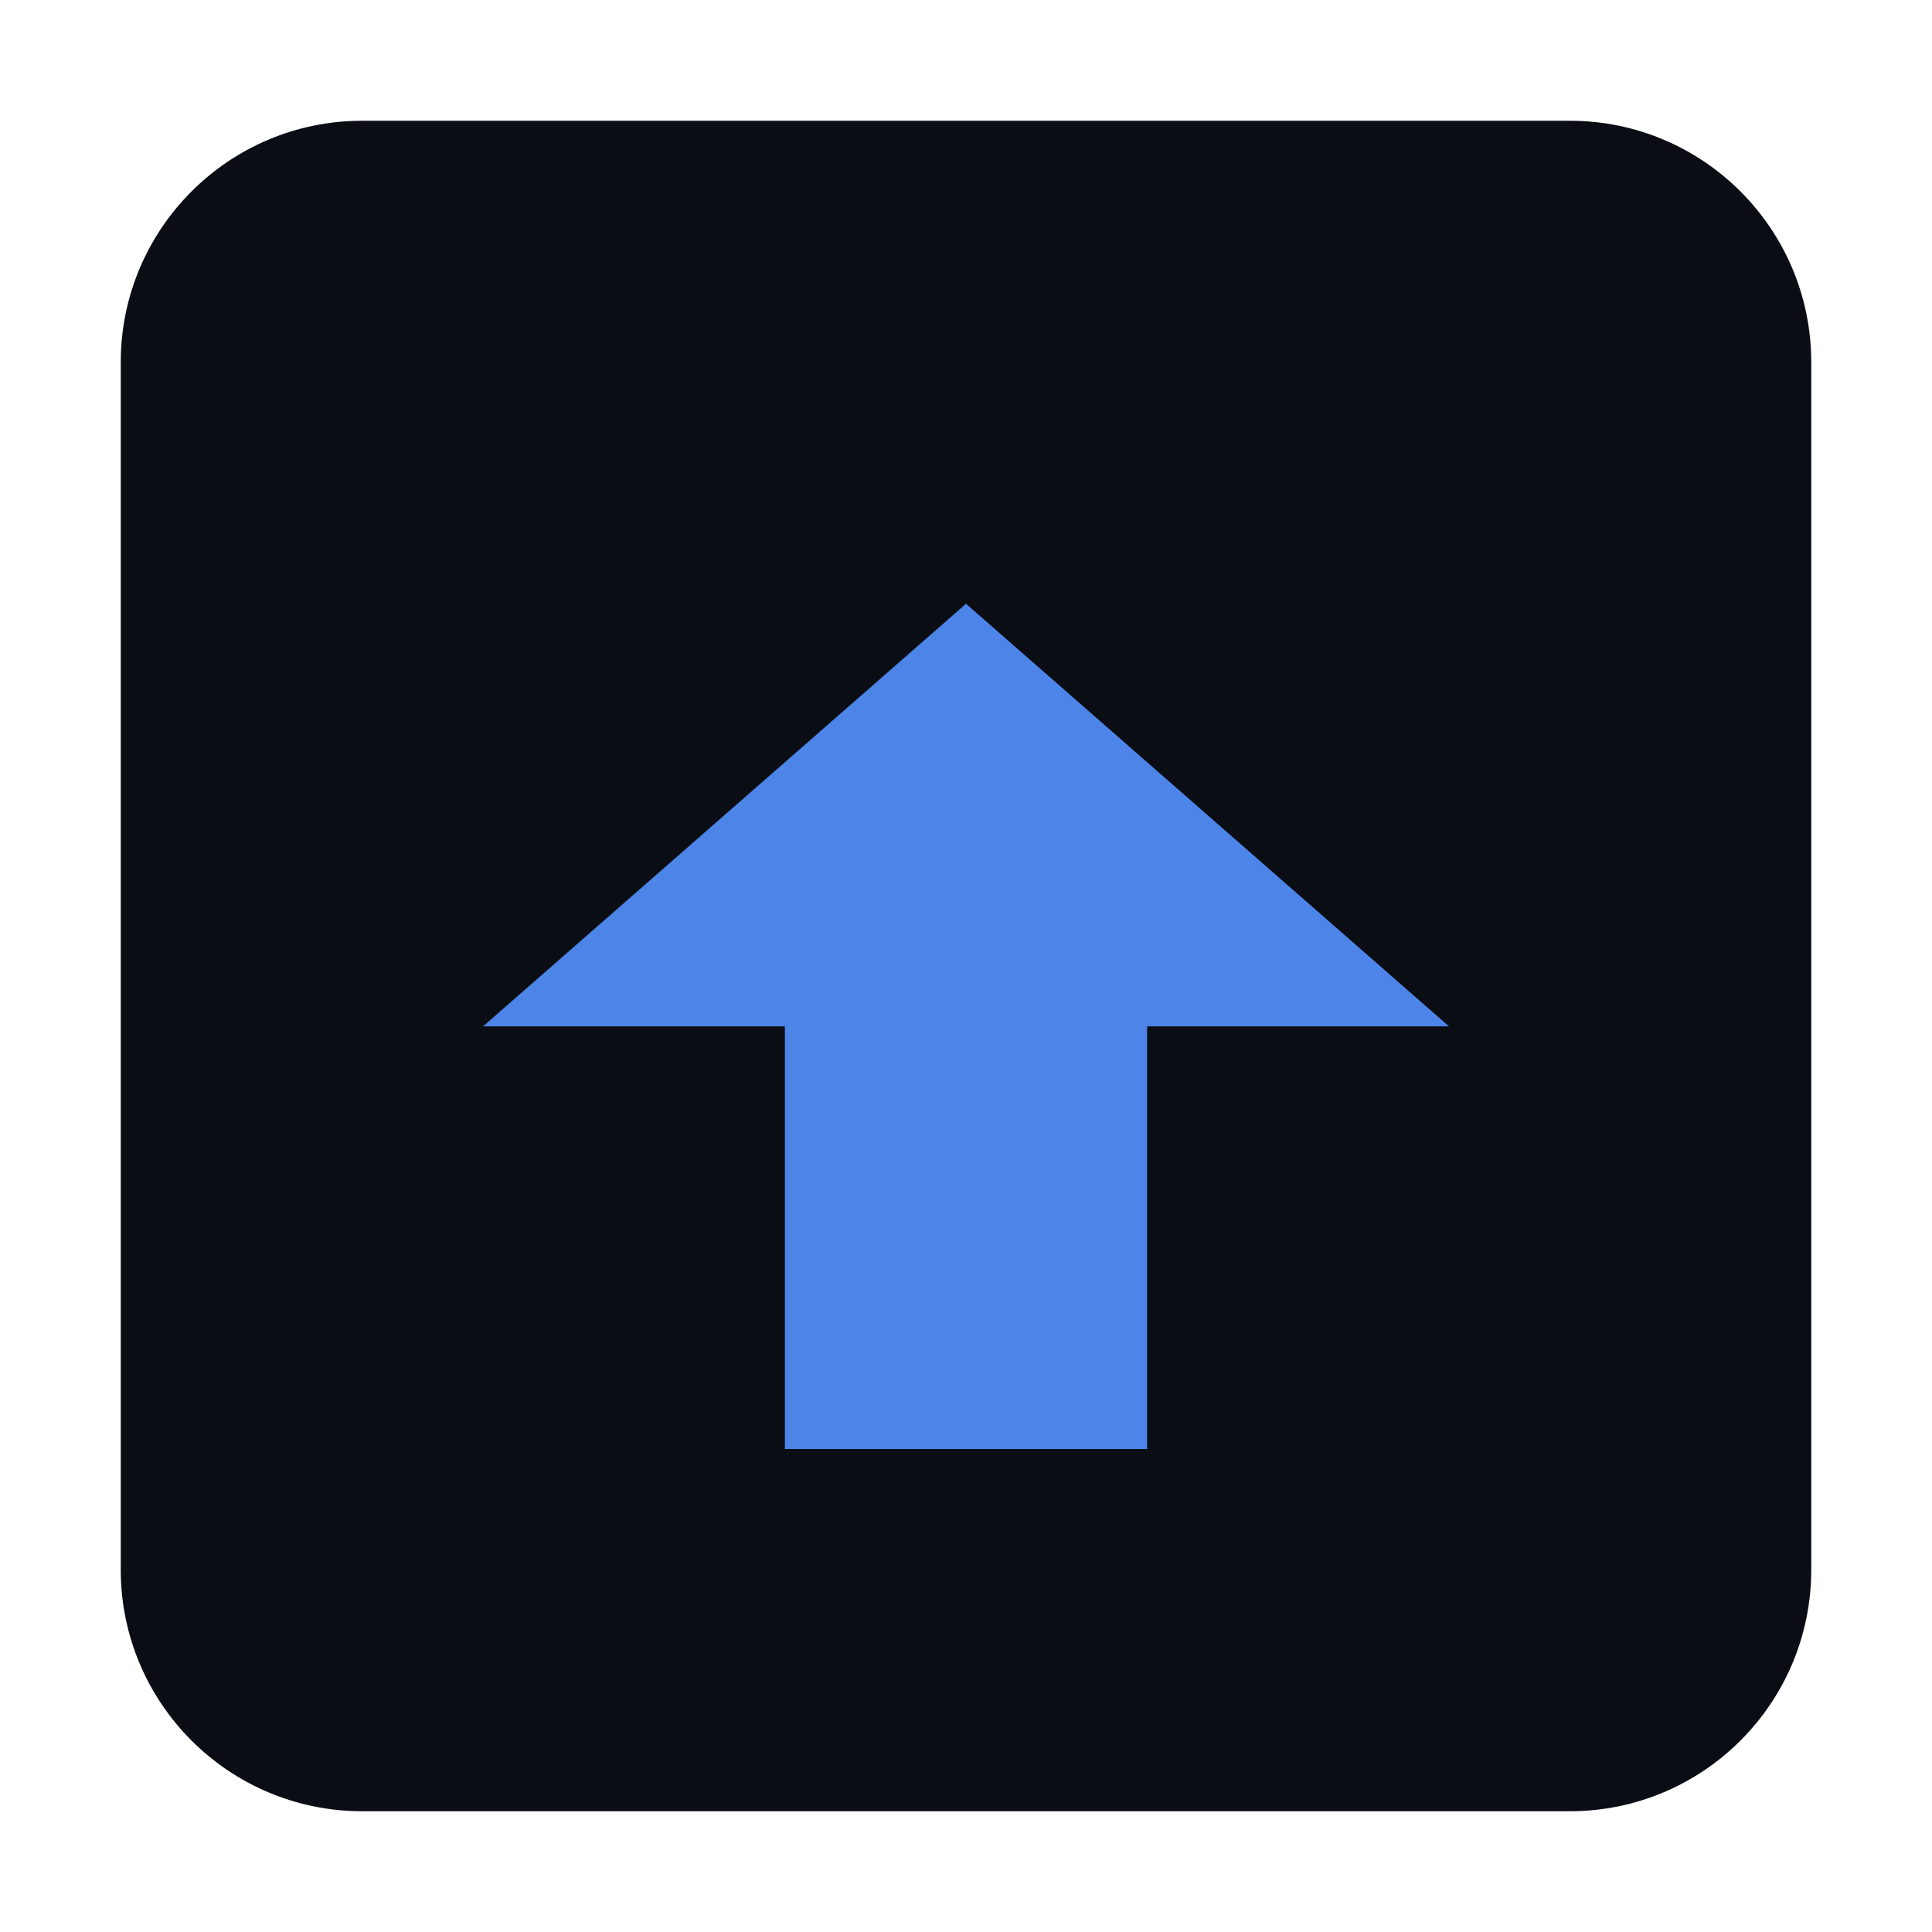
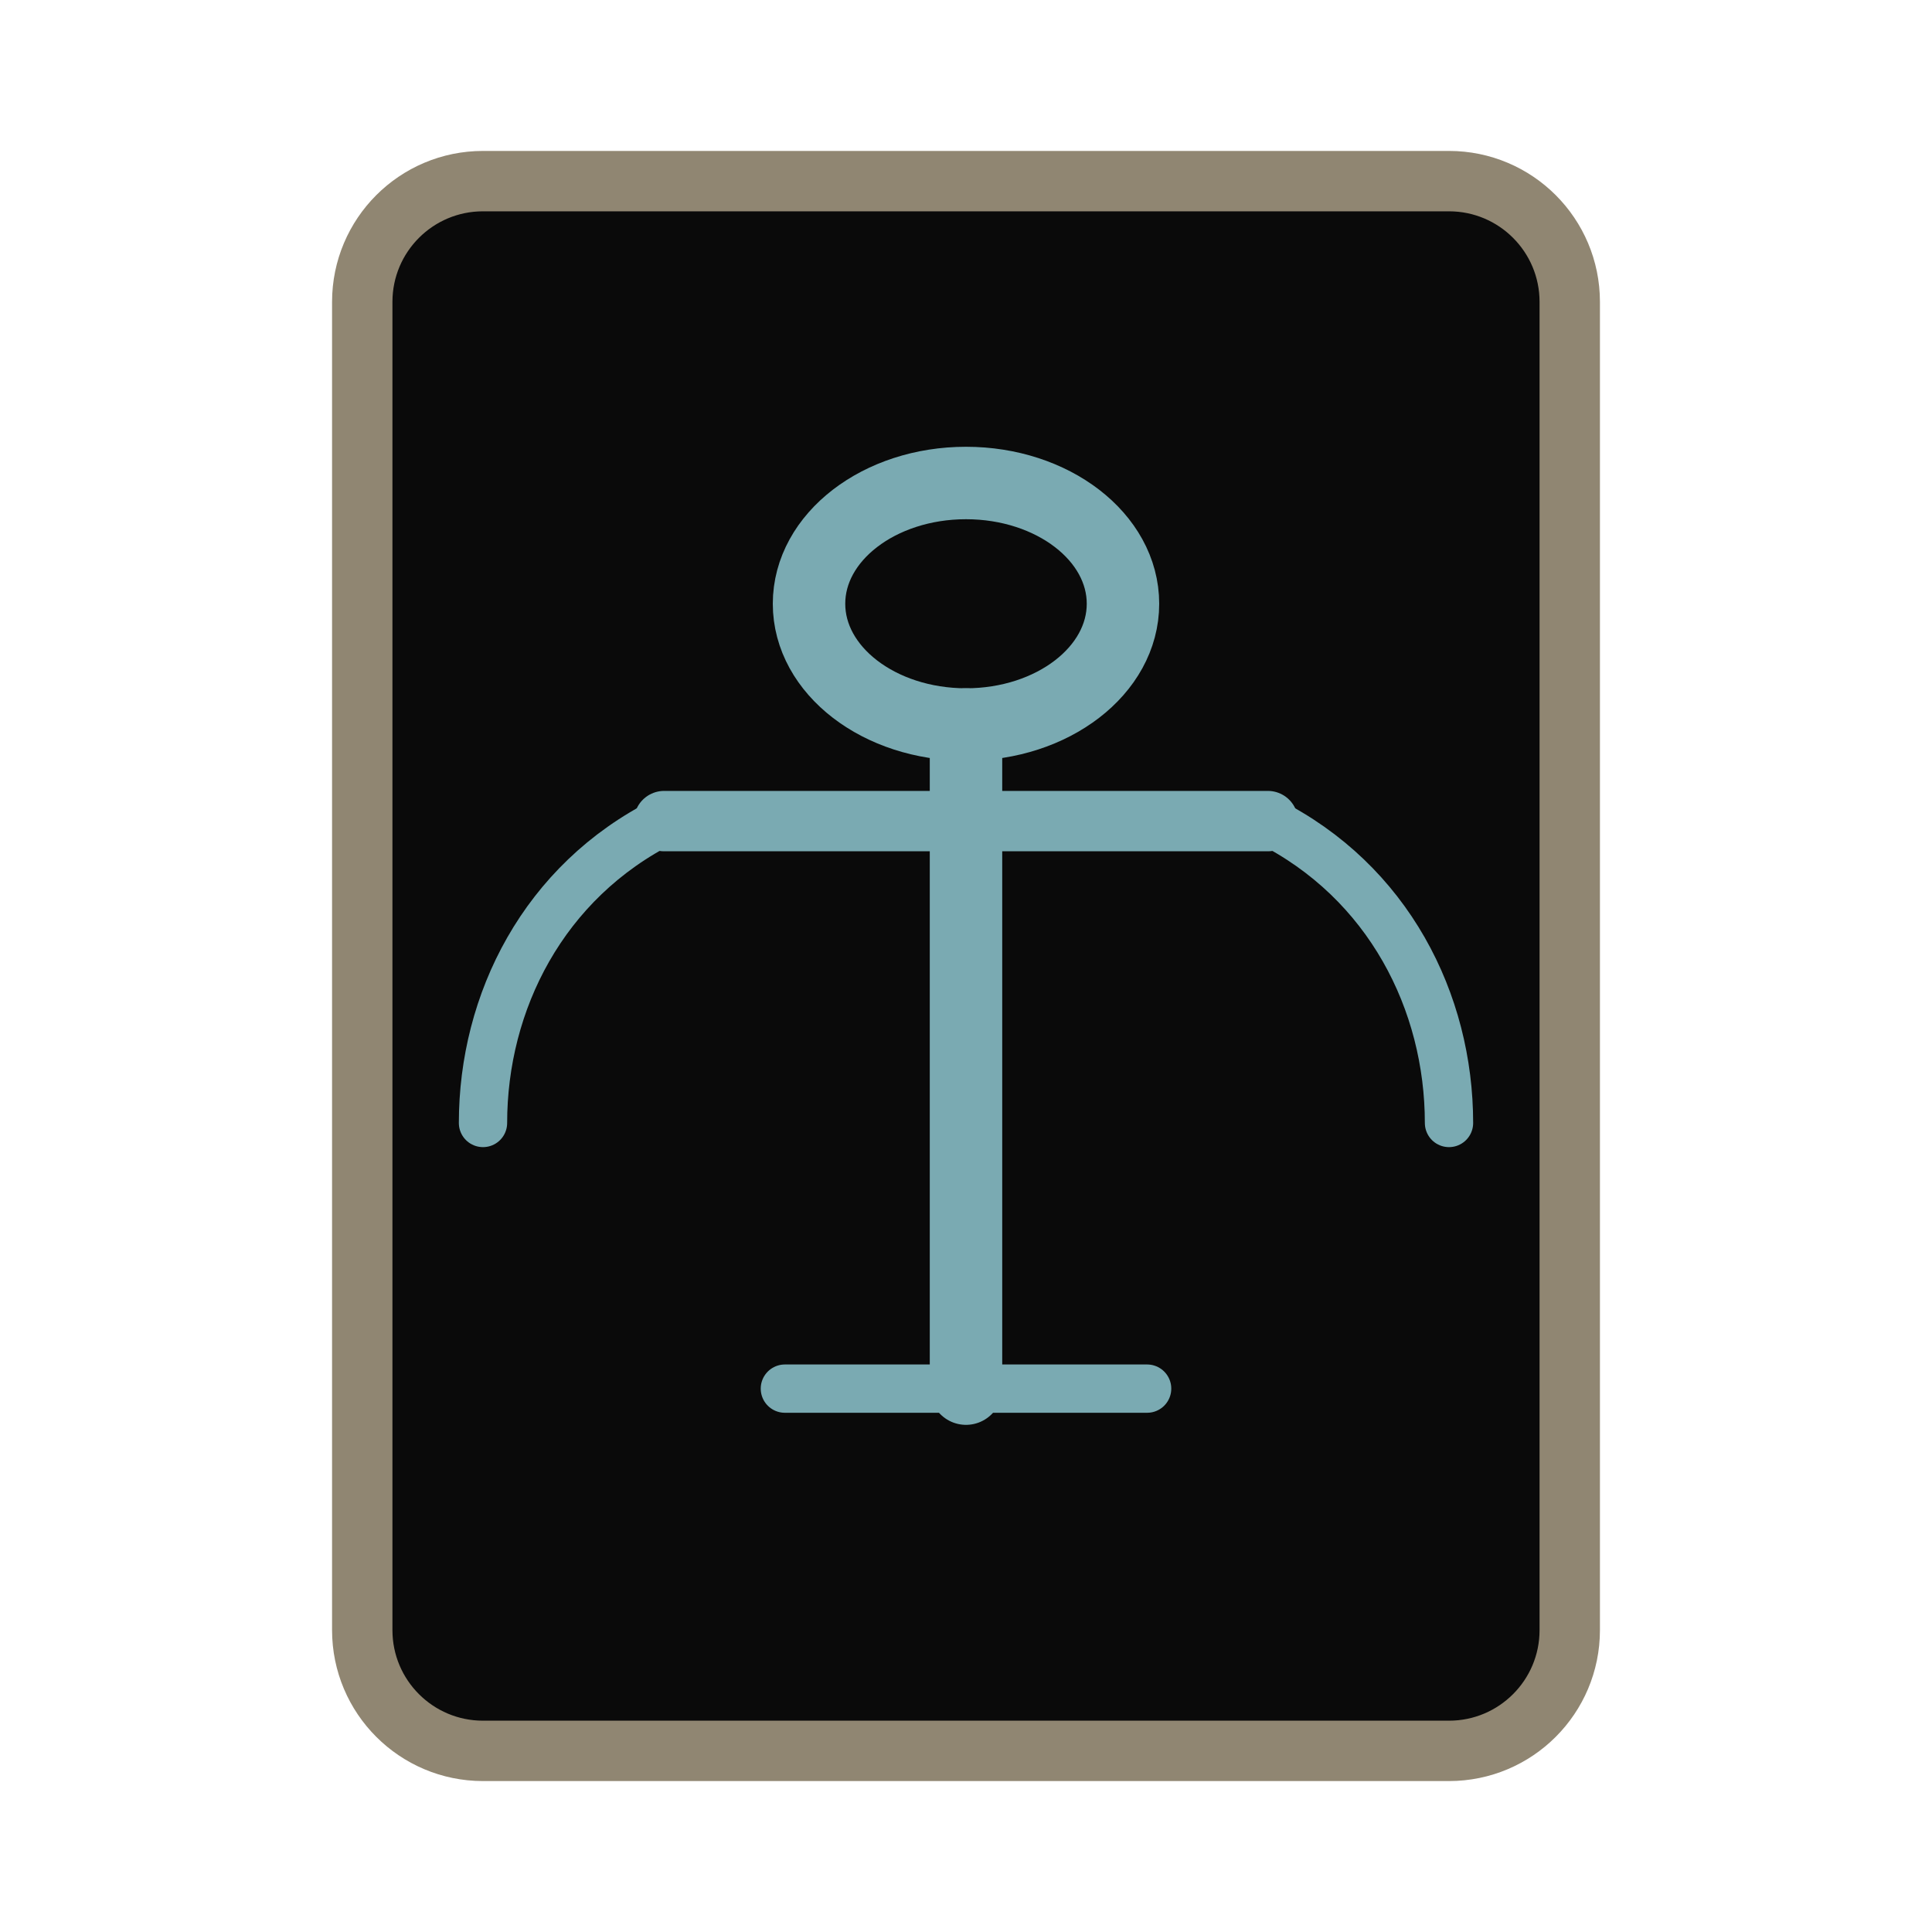
<svg xmlns="http://www.w3.org/2000/svg" viewBox="0 0 16 16">
-   <rect x="1" y="1" width="14" height="14" rx="2" fill="#0a0d14" />
-   <path d="M8 5l-4 3.5h2.5V12h3V8.5H12L8 5z" fill="#5391FE" opacity="0.9" />
+   <rect x="3" y="1.5" width="10" height="13" rx="1" fill="#0A0A0A" stroke="#908672" stroke-width="0.5" />
+   <ellipse cx="8" cy="5" rx="1.3" ry="1" fill="none" stroke="#7AAAB2" stroke-width="0.6" />
+   <line x1="5.5" y1="6.8" x2="10.5" y2="6.8" stroke="#7AAAB2" stroke-width="0.5" stroke-linecap="round" />
+   <line x1="8" y1="6" x2="8" y2="11.5" stroke="#7AAAB2" stroke-width="0.6" stroke-linecap="round" />
+   <path d="M5.5 6.8c-1 .5-1.5 1.5-1.5 2.5" fill="none" stroke="#7AAAB2" stroke-width="0.4" stroke-linecap="round" />
+   <path d="M10.5 6.8c1 .5 1.5 1.5 1.5 2.5" fill="none" stroke="#7AAAB2" stroke-width="0.4" stroke-linecap="round" />
+   <line x1="6.5" y1="11.5" x2="9.5" y2="11.5" stroke="#7AAAB2" stroke-width="0.4" stroke-linecap="round" />
</svg>
